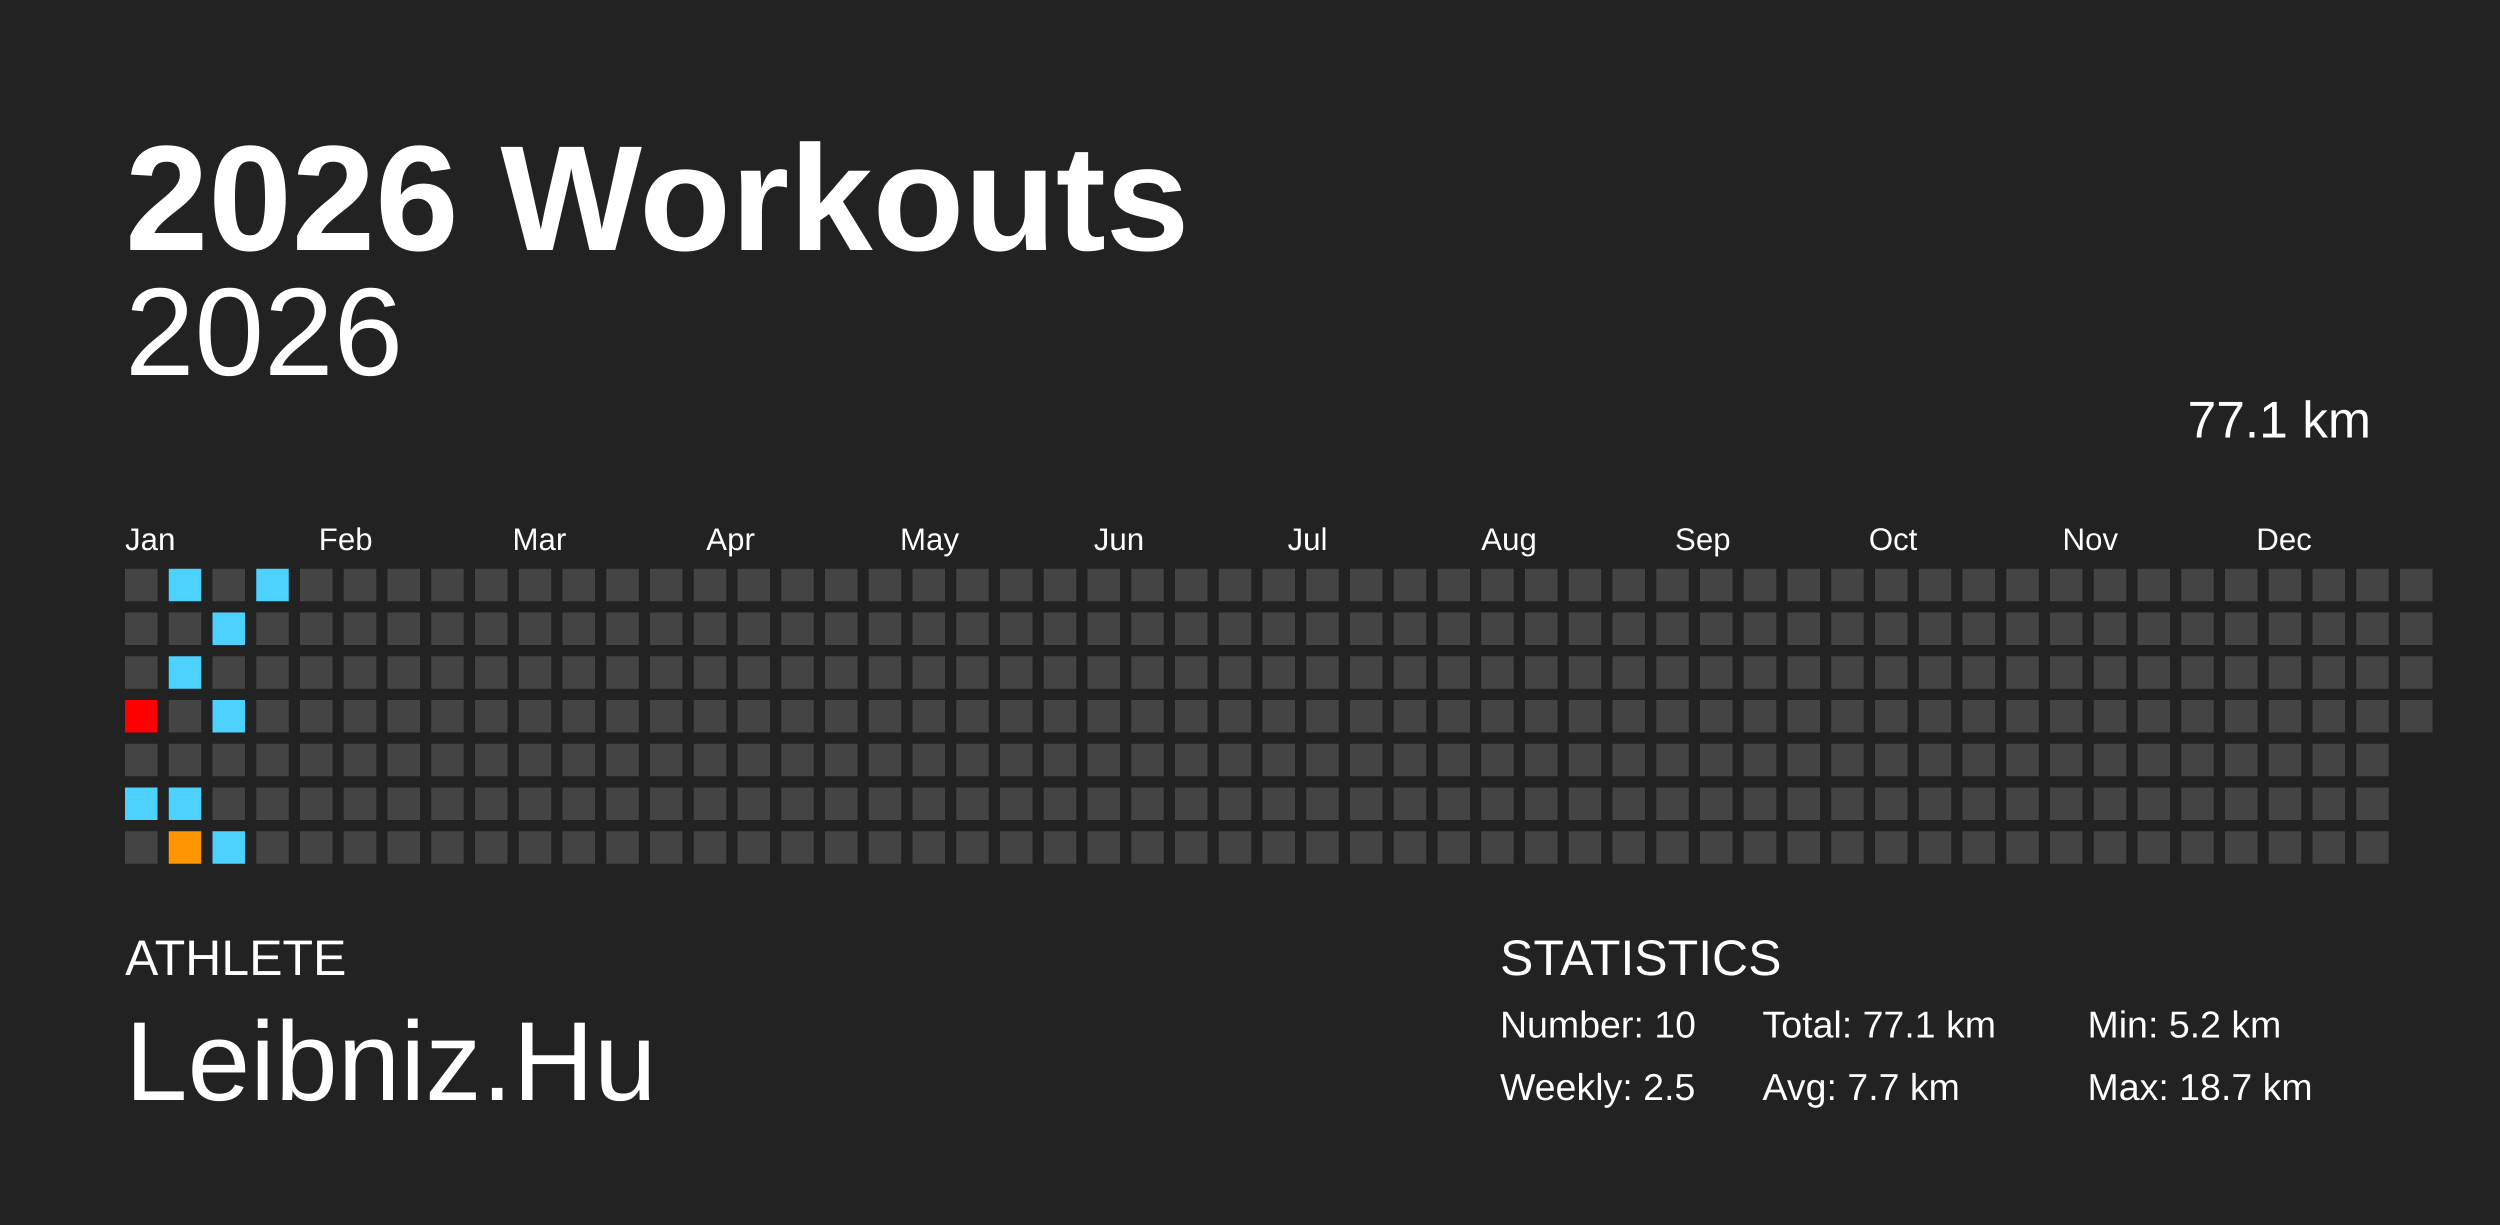
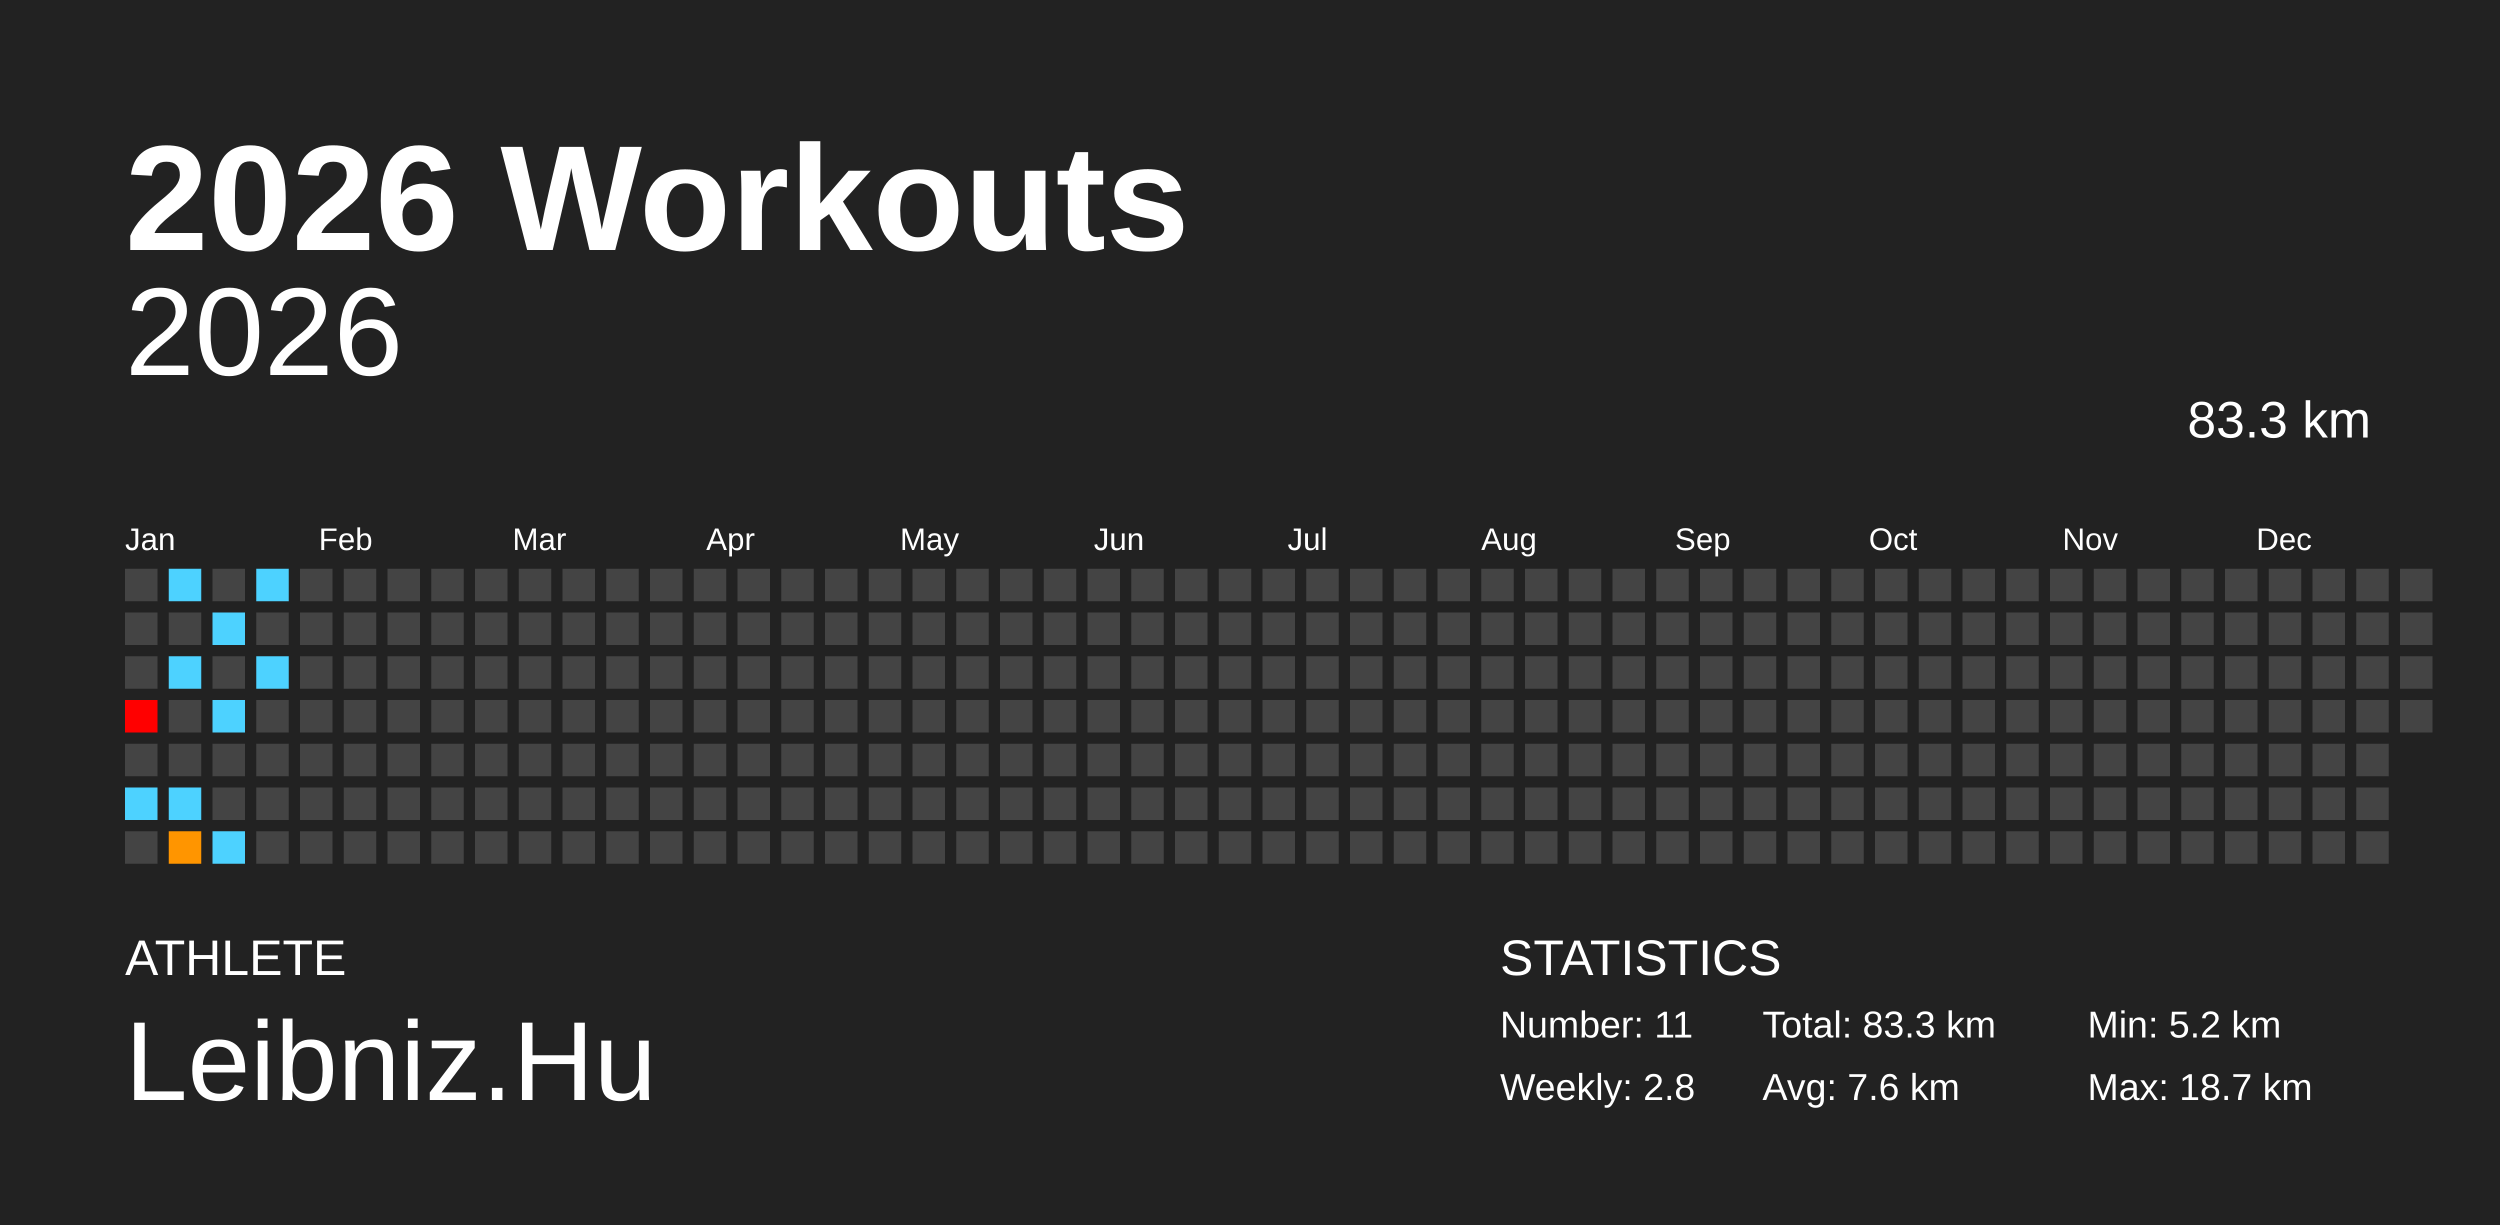
<svg xmlns="http://www.w3.org/2000/svg" baseProfile="full" height="98mm" version="1.1" viewBox="0,0,200,98" width="200mm">
  <defs />
  <rect fill="#222222" height="98" width="200" x="0" y="0" />
  <text fill="#FFFFFF" style="font-size:12px; font-family:Arial; font-weight:bold;" x="10" y="20">2026 Workouts</text>
  <text fill="#FFFFFF" style="font-size:4px; font-family:Arial" x="10" y="78">ATHLETE</text>
  <text fill="#FFFFFF" style="font-size:9px; font-family:Arial" x="10" y="88">Leibniz.Hu</text>
  <text fill="#FFFFFF" style="font-size:4px; font-family:Arial" x="120" y="78">STATISTICS</text>
-   <text fill="#FFFFFF" style="font-size:3px; font-family:Arial" x="120" y="83">Number: 10</text>
-   <text fill="#FFFFFF" style="font-size:3px; font-family:Arial" x="120" y="88">Weekly: 2.5</text>
-   <text fill="#FFFFFF" style="font-size:3px; font-family:Arial" x="141" y="83">Total: 77.1 km</text>
-   <text fill="#FFFFFF" style="font-size:3px; font-family:Arial" x="141" y="88">Avg: 7.7 km</text>
+   <text fill="#FFFFFF" style="font-size:3px; font-family:Arial" x="120" y="83">Number: 11</text>
+   <text fill="#FFFFFF" style="font-size:3px; font-family:Arial" x="120" y="88">Weekly: 2.8</text>
+   <text fill="#FFFFFF" style="font-size:3px; font-family:Arial" x="141" y="83">Total: 83.3 km</text>
+   <text fill="#FFFFFF" style="font-size:3px; font-family:Arial" x="141" y="88">Avg: 7.6 km</text>
  <text fill="#FFFFFF" style="font-size:3px; font-family:Arial" x="167" y="83">Min: 5.2 km</text>
  <text fill="#FFFFFF" style="font-size:3px; font-family:Arial" x="167" y="88">Max: 18.7 km</text>
  <text alignment-baseline="hanging" fill="#FFFFFF" style="font-size:10.0px; font-family:Arial;" x="10" y="30">2026</text>
-   <text alignment-baseline="hanging" fill="#FFFFFF" style="font-size:4.125px; font-family:Arial;" x="175" y="35">77.1 km</text>
+   <text alignment-baseline="hanging" fill="#FFFFFF" style="font-size:4.125px; font-family:Arial;" x="175" y="35">83.3 km</text>
  <text fill="#FFFFFF" style="font-size:2.5px; font-family:Arial" x="10.0" y="44">Jan</text>
  <text fill="#FFFFFF" style="font-size:2.5px; font-family:Arial" x="25.5" y="44">Feb</text>
  <text fill="#FFFFFF" style="font-size:2.5px; font-family:Arial" x="41.0" y="44">Mar</text>
  <text fill="#FFFFFF" style="font-size:2.5px; font-family:Arial" x="56.5" y="44">Apr</text>
  <text fill="#FFFFFF" style="font-size:2.5px; font-family:Arial" x="72.0" y="44">May</text>
  <text fill="#FFFFFF" style="font-size:2.5px; font-family:Arial" x="87.5" y="44">Jun</text>
  <text fill="#FFFFFF" style="font-size:2.5px; font-family:Arial" x="103.0" y="44">Jul</text>
  <text fill="#FFFFFF" style="font-size:2.5px; font-family:Arial" x="118.5" y="44">Aug</text>
  <text fill="#FFFFFF" style="font-size:2.5px; font-family:Arial" x="134.0" y="44">Sep</text>
  <text fill="#FFFFFF" style="font-size:2.5px; font-family:Arial" x="149.5" y="44">Oct</text>
  <text fill="#FFFFFF" style="font-size:2.5px; font-family:Arial" x="165.0" y="44">Nov</text>
  <text fill="#FFFFFF" style="font-size:2.5px; font-family:Arial" x="180.5" y="44">Dec</text>
  <rect fill="#444444" height="2.6" width="2.6" x="10.0" y="45.5" />
  <rect fill="#444444" height="2.6" width="2.6" x="10.0" y="49.0" />
  <rect fill="#444444" height="2.6" width="2.6" x="10.0" y="52.5" />
  <rect fill="#ff0000" height="2.6" width="2.6" x="10.0" y="56.0" />
  <rect fill="#444444" height="2.6" width="2.6" x="10.0" y="59.5" />
  <rect fill="#4dd2ff" height="2.6" width="2.6" x="10.0" y="63.0" />
  <rect fill="#444444" height="2.6" width="2.6" x="10.0" y="66.5" />
  <rect fill="#4dd2ff" height="2.6" width="2.6" x="13.5" y="45.5" />
  <rect fill="#444444" height="2.6" width="2.6" x="13.5" y="49.0" />
  <rect fill="#4dd2ff" height="2.6" width="2.6" x="13.5" y="52.5" />
  <rect fill="#444444" height="2.6" width="2.6" x="13.5" y="56.0" />
  <rect fill="#444444" height="2.6" width="2.6" x="13.5" y="59.5" />
  <rect fill="#4dd2ff" height="2.6" width="2.6" x="13.5" y="63.0" />
  <rect fill="#ff9500" height="2.6" width="2.6" x="13.5" y="66.5" />
  <rect fill="#444444" height="2.6" width="2.6" x="17.0" y="45.5" />
  <rect fill="#4dd2ff" height="2.6" width="2.6" x="17.0" y="49.0" />
  <rect fill="#444444" height="2.6" width="2.6" x="17.0" y="52.5" />
  <rect fill="#4dd2ff" height="2.6" width="2.6" x="17.0" y="56.0" />
  <rect fill="#444444" height="2.6" width="2.6" x="17.0" y="59.5" />
  <rect fill="#444444" height="2.6" width="2.6" x="17.0" y="63.0" />
  <rect fill="#4dd2ff" height="2.6" width="2.6" x="17.0" y="66.5" />
  <rect fill="#4dd2ff" height="2.6" width="2.6" x="20.5" y="45.5" />
  <rect fill="#444444" height="2.6" width="2.6" x="20.5" y="49.0" />
-   <rect fill="#444444" height="2.6" width="2.6" x="20.5" y="52.5" />
+   <rect fill="#4dd2ff" height="2.6" width="2.6" x="20.5" y="52.5" />
  <rect fill="#444444" height="2.6" width="2.6" x="20.5" y="56.0" />
  <rect fill="#444444" height="2.6" width="2.6" x="20.5" y="59.5" />
  <rect fill="#444444" height="2.6" width="2.6" x="20.5" y="63.0" />
  <rect fill="#444444" height="2.6" width="2.6" x="20.5" y="66.5" />
  <rect fill="#444444" height="2.6" width="2.6" x="24.0" y="45.5" />
  <rect fill="#444444" height="2.6" width="2.6" x="24.0" y="49.0" />
  <rect fill="#444444" height="2.6" width="2.6" x="24.0" y="52.5" />
  <rect fill="#444444" height="2.6" width="2.6" x="24.0" y="56.0" />
  <rect fill="#444444" height="2.6" width="2.6" x="24.0" y="59.5" />
  <rect fill="#444444" height="2.6" width="2.6" x="24.0" y="63.0" />
  <rect fill="#444444" height="2.6" width="2.6" x="24.0" y="66.5" />
  <rect fill="#444444" height="2.6" width="2.6" x="27.5" y="45.5" />
  <rect fill="#444444" height="2.6" width="2.6" x="27.5" y="49.0" />
  <rect fill="#444444" height="2.6" width="2.6" x="27.5" y="52.5" />
  <rect fill="#444444" height="2.6" width="2.6" x="27.5" y="56.0" />
  <rect fill="#444444" height="2.6" width="2.6" x="27.5" y="59.5" />
  <rect fill="#444444" height="2.6" width="2.6" x="27.5" y="63.0" />
  <rect fill="#444444" height="2.6" width="2.6" x="27.5" y="66.5" />
  <rect fill="#444444" height="2.6" width="2.6" x="31.0" y="45.5" />
  <rect fill="#444444" height="2.6" width="2.6" x="31.0" y="49.0" />
  <rect fill="#444444" height="2.6" width="2.6" x="31.0" y="52.5" />
  <rect fill="#444444" height="2.6" width="2.6" x="31.0" y="56.0" />
  <rect fill="#444444" height="2.6" width="2.6" x="31.0" y="59.5" />
  <rect fill="#444444" height="2.6" width="2.6" x="31.0" y="63.0" />
  <rect fill="#444444" height="2.6" width="2.6" x="31.0" y="66.5" />
  <rect fill="#444444" height="2.6" width="2.6" x="34.5" y="45.5" />
  <rect fill="#444444" height="2.6" width="2.6" x="34.5" y="49.0" />
  <rect fill="#444444" height="2.6" width="2.6" x="34.5" y="52.5" />
  <rect fill="#444444" height="2.6" width="2.6" x="34.5" y="56.0" />
  <rect fill="#444444" height="2.6" width="2.6" x="34.5" y="59.5" />
  <rect fill="#444444" height="2.6" width="2.6" x="34.5" y="63.0" />
  <rect fill="#444444" height="2.6" width="2.6" x="34.5" y="66.5" />
  <rect fill="#444444" height="2.6" width="2.6" x="38.0" y="45.5" />
  <rect fill="#444444" height="2.6" width="2.6" x="38.0" y="49.0" />
  <rect fill="#444444" height="2.6" width="2.6" x="38.0" y="52.5" />
  <rect fill="#444444" height="2.6" width="2.6" x="38.0" y="56.0" />
  <rect fill="#444444" height="2.6" width="2.6" x="38.0" y="59.5" />
  <rect fill="#444444" height="2.6" width="2.6" x="38.0" y="63.0" />
  <rect fill="#444444" height="2.6" width="2.6" x="38.0" y="66.5" />
  <rect fill="#444444" height="2.6" width="2.6" x="41.5" y="45.5" />
  <rect fill="#444444" height="2.6" width="2.6" x="41.5" y="49.0" />
  <rect fill="#444444" height="2.6" width="2.6" x="41.5" y="52.5" />
  <rect fill="#444444" height="2.6" width="2.6" x="41.5" y="56.0" />
  <rect fill="#444444" height="2.6" width="2.6" x="41.5" y="59.5" />
  <rect fill="#444444" height="2.6" width="2.6" x="41.5" y="63.0" />
  <rect fill="#444444" height="2.6" width="2.6" x="41.5" y="66.5" />
  <rect fill="#444444" height="2.6" width="2.6" x="45.0" y="45.5" />
  <rect fill="#444444" height="2.6" width="2.6" x="45.0" y="49.0" />
  <rect fill="#444444" height="2.6" width="2.6" x="45.0" y="52.5" />
  <rect fill="#444444" height="2.6" width="2.6" x="45.0" y="56.0" />
  <rect fill="#444444" height="2.6" width="2.6" x="45.0" y="59.5" />
  <rect fill="#444444" height="2.6" width="2.6" x="45.0" y="63.0" />
  <rect fill="#444444" height="2.6" width="2.6" x="45.0" y="66.5" />
  <rect fill="#444444" height="2.6" width="2.6" x="48.5" y="45.5" />
  <rect fill="#444444" height="2.6" width="2.6" x="48.5" y="49.0" />
  <rect fill="#444444" height="2.6" width="2.6" x="48.5" y="52.5" />
  <rect fill="#444444" height="2.6" width="2.6" x="48.5" y="56.0" />
  <rect fill="#444444" height="2.6" width="2.6" x="48.5" y="59.5" />
  <rect fill="#444444" height="2.6" width="2.6" x="48.5" y="63.0" />
  <rect fill="#444444" height="2.6" width="2.6" x="48.5" y="66.5" />
  <rect fill="#444444" height="2.6" width="2.6" x="52.0" y="45.5" />
  <rect fill="#444444" height="2.6" width="2.6" x="52.0" y="49.0" />
  <rect fill="#444444" height="2.6" width="2.6" x="52.0" y="52.5" />
  <rect fill="#444444" height="2.6" width="2.6" x="52.0" y="56.0" />
  <rect fill="#444444" height="2.6" width="2.6" x="52.0" y="59.5" />
  <rect fill="#444444" height="2.6" width="2.6" x="52.0" y="63.0" />
  <rect fill="#444444" height="2.6" width="2.6" x="52.0" y="66.5" />
  <rect fill="#444444" height="2.6" width="2.6" x="55.5" y="45.5" />
  <rect fill="#444444" height="2.6" width="2.6" x="55.5" y="49.0" />
  <rect fill="#444444" height="2.6" width="2.6" x="55.5" y="52.5" />
  <rect fill="#444444" height="2.6" width="2.6" x="55.5" y="56.0" />
  <rect fill="#444444" height="2.6" width="2.6" x="55.5" y="59.5" />
  <rect fill="#444444" height="2.6" width="2.6" x="55.5" y="63.0" />
  <rect fill="#444444" height="2.6" width="2.6" x="55.5" y="66.5" />
  <rect fill="#444444" height="2.6" width="2.6" x="59.0" y="45.5" />
  <rect fill="#444444" height="2.6" width="2.6" x="59.0" y="49.0" />
  <rect fill="#444444" height="2.6" width="2.6" x="59.0" y="52.5" />
  <rect fill="#444444" height="2.6" width="2.6" x="59.0" y="56.0" />
  <rect fill="#444444" height="2.6" width="2.6" x="59.0" y="59.5" />
  <rect fill="#444444" height="2.6" width="2.6" x="59.0" y="63.0" />
  <rect fill="#444444" height="2.6" width="2.6" x="59.0" y="66.5" />
  <rect fill="#444444" height="2.6" width="2.6" x="62.5" y="45.5" />
  <rect fill="#444444" height="2.6" width="2.6" x="62.5" y="49.0" />
  <rect fill="#444444" height="2.6" width="2.6" x="62.5" y="52.5" />
  <rect fill="#444444" height="2.6" width="2.6" x="62.5" y="56.0" />
  <rect fill="#444444" height="2.6" width="2.6" x="62.5" y="59.5" />
  <rect fill="#444444" height="2.6" width="2.6" x="62.5" y="63.0" />
  <rect fill="#444444" height="2.6" width="2.6" x="62.5" y="66.5" />
  <rect fill="#444444" height="2.6" width="2.6" x="66.0" y="45.5" />
  <rect fill="#444444" height="2.6" width="2.6" x="66.0" y="49.0" />
  <rect fill="#444444" height="2.6" width="2.6" x="66.0" y="52.5" />
  <rect fill="#444444" height="2.6" width="2.6" x="66.0" y="56.0" />
  <rect fill="#444444" height="2.6" width="2.6" x="66.0" y="59.5" />
  <rect fill="#444444" height="2.6" width="2.6" x="66.0" y="63.0" />
  <rect fill="#444444" height="2.6" width="2.6" x="66.0" y="66.5" />
  <rect fill="#444444" height="2.6" width="2.6" x="69.5" y="45.5" />
  <rect fill="#444444" height="2.6" width="2.6" x="69.5" y="49.0" />
  <rect fill="#444444" height="2.6" width="2.6" x="69.5" y="52.5" />
  <rect fill="#444444" height="2.6" width="2.6" x="69.5" y="56.0" />
  <rect fill="#444444" height="2.6" width="2.6" x="69.5" y="59.5" />
  <rect fill="#444444" height="2.6" width="2.6" x="69.5" y="63.0" />
  <rect fill="#444444" height="2.6" width="2.6" x="69.5" y="66.5" />
  <rect fill="#444444" height="2.6" width="2.6" x="73.0" y="45.5" />
  <rect fill="#444444" height="2.6" width="2.6" x="73.0" y="49.0" />
  <rect fill="#444444" height="2.6" width="2.6" x="73.0" y="52.5" />
  <rect fill="#444444" height="2.6" width="2.6" x="73.0" y="56.0" />
  <rect fill="#444444" height="2.6" width="2.6" x="73.0" y="59.5" />
  <rect fill="#444444" height="2.6" width="2.6" x="73.0" y="63.0" />
  <rect fill="#444444" height="2.6" width="2.6" x="73.0" y="66.5" />
  <rect fill="#444444" height="2.6" width="2.6" x="76.5" y="45.5" />
  <rect fill="#444444" height="2.6" width="2.6" x="76.5" y="49.0" />
  <rect fill="#444444" height="2.6" width="2.6" x="76.5" y="52.5" />
  <rect fill="#444444" height="2.6" width="2.6" x="76.5" y="56.0" />
  <rect fill="#444444" height="2.6" width="2.6" x="76.5" y="59.5" />
  <rect fill="#444444" height="2.6" width="2.6" x="76.5" y="63.0" />
  <rect fill="#444444" height="2.6" width="2.6" x="76.5" y="66.5" />
  <rect fill="#444444" height="2.6" width="2.6" x="80.0" y="45.5" />
  <rect fill="#444444" height="2.6" width="2.6" x="80.0" y="49.0" />
  <rect fill="#444444" height="2.6" width="2.6" x="80.0" y="52.5" />
  <rect fill="#444444" height="2.6" width="2.6" x="80.0" y="56.0" />
  <rect fill="#444444" height="2.6" width="2.6" x="80.0" y="59.5" />
  <rect fill="#444444" height="2.6" width="2.6" x="80.0" y="63.0" />
  <rect fill="#444444" height="2.6" width="2.6" x="80.0" y="66.5" />
  <rect fill="#444444" height="2.6" width="2.6" x="83.5" y="45.5" />
  <rect fill="#444444" height="2.6" width="2.6" x="83.5" y="49.0" />
  <rect fill="#444444" height="2.6" width="2.6" x="83.5" y="52.5" />
  <rect fill="#444444" height="2.6" width="2.6" x="83.5" y="56.0" />
  <rect fill="#444444" height="2.6" width="2.6" x="83.5" y="59.5" />
  <rect fill="#444444" height="2.6" width="2.6" x="83.5" y="63.0" />
  <rect fill="#444444" height="2.6" width="2.6" x="83.5" y="66.5" />
  <rect fill="#444444" height="2.6" width="2.6" x="87.0" y="45.5" />
  <rect fill="#444444" height="2.6" width="2.6" x="87.0" y="49.0" />
  <rect fill="#444444" height="2.6" width="2.6" x="87.0" y="52.5" />
  <rect fill="#444444" height="2.6" width="2.6" x="87.0" y="56.0" />
  <rect fill="#444444" height="2.6" width="2.6" x="87.0" y="59.5" />
  <rect fill="#444444" height="2.6" width="2.6" x="87.0" y="63.0" />
  <rect fill="#444444" height="2.6" width="2.6" x="87.0" y="66.5" />
  <rect fill="#444444" height="2.6" width="2.6" x="90.5" y="45.5" />
  <rect fill="#444444" height="2.6" width="2.6" x="90.5" y="49.0" />
  <rect fill="#444444" height="2.6" width="2.6" x="90.5" y="52.5" />
  <rect fill="#444444" height="2.6" width="2.6" x="90.5" y="56.0" />
  <rect fill="#444444" height="2.6" width="2.6" x="90.5" y="59.5" />
  <rect fill="#444444" height="2.6" width="2.6" x="90.5" y="63.0" />
  <rect fill="#444444" height="2.6" width="2.6" x="90.5" y="66.5" />
  <rect fill="#444444" height="2.6" width="2.6" x="94.0" y="45.5" />
  <rect fill="#444444" height="2.6" width="2.6" x="94.0" y="49.0" />
  <rect fill="#444444" height="2.6" width="2.6" x="94.0" y="52.5" />
  <rect fill="#444444" height="2.6" width="2.6" x="94.0" y="56.0" />
  <rect fill="#444444" height="2.6" width="2.6" x="94.0" y="59.5" />
  <rect fill="#444444" height="2.6" width="2.6" x="94.0" y="63.0" />
  <rect fill="#444444" height="2.6" width="2.6" x="94.0" y="66.5" />
  <rect fill="#444444" height="2.6" width="2.6" x="97.5" y="45.5" />
  <rect fill="#444444" height="2.6" width="2.6" x="97.5" y="49.0" />
  <rect fill="#444444" height="2.6" width="2.6" x="97.5" y="52.5" />
  <rect fill="#444444" height="2.6" width="2.6" x="97.5" y="56.0" />
  <rect fill="#444444" height="2.6" width="2.6" x="97.5" y="59.5" />
  <rect fill="#444444" height="2.6" width="2.6" x="97.5" y="63.0" />
  <rect fill="#444444" height="2.6" width="2.6" x="97.5" y="66.5" />
  <rect fill="#444444" height="2.6" width="2.6" x="101.0" y="45.5" />
  <rect fill="#444444" height="2.6" width="2.6" x="101.0" y="49.0" />
  <rect fill="#444444" height="2.6" width="2.6" x="101.0" y="52.5" />
  <rect fill="#444444" height="2.6" width="2.6" x="101.0" y="56.0" />
  <rect fill="#444444" height="2.6" width="2.6" x="101.0" y="59.5" />
  <rect fill="#444444" height="2.6" width="2.6" x="101.0" y="63.0" />
  <rect fill="#444444" height="2.6" width="2.6" x="101.0" y="66.5" />
  <rect fill="#444444" height="2.6" width="2.6" x="104.5" y="45.5" />
  <rect fill="#444444" height="2.6" width="2.6" x="104.5" y="49.0" />
  <rect fill="#444444" height="2.6" width="2.6" x="104.5" y="52.5" />
  <rect fill="#444444" height="2.6" width="2.6" x="104.5" y="56.0" />
  <rect fill="#444444" height="2.6" width="2.6" x="104.5" y="59.5" />
  <rect fill="#444444" height="2.6" width="2.6" x="104.5" y="63.0" />
  <rect fill="#444444" height="2.6" width="2.6" x="104.5" y="66.5" />
  <rect fill="#444444" height="2.6" width="2.6" x="108.0" y="45.5" />
  <rect fill="#444444" height="2.6" width="2.6" x="108.0" y="49.0" />
  <rect fill="#444444" height="2.6" width="2.6" x="108.0" y="52.5" />
  <rect fill="#444444" height="2.6" width="2.6" x="108.0" y="56.0" />
  <rect fill="#444444" height="2.6" width="2.6" x="108.0" y="59.5" />
  <rect fill="#444444" height="2.6" width="2.6" x="108.0" y="63.0" />
  <rect fill="#444444" height="2.6" width="2.6" x="108.0" y="66.5" />
  <rect fill="#444444" height="2.6" width="2.6" x="111.5" y="45.5" />
  <rect fill="#444444" height="2.6" width="2.6" x="111.5" y="49.0" />
  <rect fill="#444444" height="2.6" width="2.6" x="111.5" y="52.5" />
  <rect fill="#444444" height="2.6" width="2.6" x="111.5" y="56.0" />
  <rect fill="#444444" height="2.6" width="2.6" x="111.5" y="59.5" />
  <rect fill="#444444" height="2.6" width="2.6" x="111.5" y="63.0" />
  <rect fill="#444444" height="2.6" width="2.6" x="111.5" y="66.5" />
  <rect fill="#444444" height="2.6" width="2.6" x="115.0" y="45.5" />
  <rect fill="#444444" height="2.6" width="2.6" x="115.0" y="49.0" />
  <rect fill="#444444" height="2.6" width="2.6" x="115.0" y="52.5" />
  <rect fill="#444444" height="2.6" width="2.6" x="115.0" y="56.0" />
  <rect fill="#444444" height="2.6" width="2.6" x="115.0" y="59.5" />
  <rect fill="#444444" height="2.6" width="2.6" x="115.0" y="63.0" />
  <rect fill="#444444" height="2.6" width="2.6" x="115.0" y="66.5" />
  <rect fill="#444444" height="2.6" width="2.6" x="118.5" y="45.5" />
  <rect fill="#444444" height="2.6" width="2.6" x="118.5" y="49.0" />
  <rect fill="#444444" height="2.6" width="2.6" x="118.5" y="52.5" />
  <rect fill="#444444" height="2.6" width="2.6" x="118.5" y="56.0" />
  <rect fill="#444444" height="2.6" width="2.6" x="118.5" y="59.5" />
  <rect fill="#444444" height="2.6" width="2.6" x="118.5" y="63.0" />
  <rect fill="#444444" height="2.6" width="2.6" x="118.5" y="66.5" />
  <rect fill="#444444" height="2.6" width="2.6" x="122.0" y="45.5" />
  <rect fill="#444444" height="2.6" width="2.6" x="122.0" y="49.0" />
  <rect fill="#444444" height="2.6" width="2.6" x="122.0" y="52.5" />
  <rect fill="#444444" height="2.6" width="2.6" x="122.0" y="56.0" />
  <rect fill="#444444" height="2.6" width="2.6" x="122.0" y="59.5" />
  <rect fill="#444444" height="2.6" width="2.6" x="122.0" y="63.0" />
  <rect fill="#444444" height="2.6" width="2.6" x="122.0" y="66.5" />
  <rect fill="#444444" height="2.6" width="2.6" x="125.5" y="45.5" />
  <rect fill="#444444" height="2.6" width="2.6" x="125.5" y="49.0" />
  <rect fill="#444444" height="2.6" width="2.6" x="125.5" y="52.5" />
  <rect fill="#444444" height="2.6" width="2.6" x="125.5" y="56.0" />
  <rect fill="#444444" height="2.6" width="2.6" x="125.5" y="59.5" />
  <rect fill="#444444" height="2.6" width="2.6" x="125.5" y="63.0" />
  <rect fill="#444444" height="2.6" width="2.6" x="125.5" y="66.5" />
  <rect fill="#444444" height="2.6" width="2.6" x="129.0" y="45.5" />
  <rect fill="#444444" height="2.6" width="2.6" x="129.0" y="49.0" />
  <rect fill="#444444" height="2.6" width="2.6" x="129.0" y="52.5" />
  <rect fill="#444444" height="2.6" width="2.6" x="129.0" y="56.0" />
  <rect fill="#444444" height="2.6" width="2.6" x="129.0" y="59.5" />
  <rect fill="#444444" height="2.6" width="2.6" x="129.0" y="63.0" />
  <rect fill="#444444" height="2.6" width="2.6" x="129.0" y="66.5" />
  <rect fill="#444444" height="2.6" width="2.6" x="132.5" y="45.5" />
  <rect fill="#444444" height="2.6" width="2.6" x="132.5" y="49.0" />
  <rect fill="#444444" height="2.6" width="2.6" x="132.5" y="52.5" />
  <rect fill="#444444" height="2.6" width="2.6" x="132.5" y="56.0" />
  <rect fill="#444444" height="2.6" width="2.6" x="132.5" y="59.5" />
  <rect fill="#444444" height="2.6" width="2.6" x="132.5" y="63.0" />
  <rect fill="#444444" height="2.6" width="2.6" x="132.5" y="66.5" />
  <rect fill="#444444" height="2.6" width="2.6" x="136.0" y="45.5" />
  <rect fill="#444444" height="2.6" width="2.6" x="136.0" y="49.0" />
  <rect fill="#444444" height="2.6" width="2.6" x="136.0" y="52.5" />
  <rect fill="#444444" height="2.6" width="2.6" x="136.0" y="56.0" />
  <rect fill="#444444" height="2.6" width="2.6" x="136.0" y="59.5" />
  <rect fill="#444444" height="2.6" width="2.6" x="136.0" y="63.0" />
  <rect fill="#444444" height="2.6" width="2.6" x="136.0" y="66.5" />
  <rect fill="#444444" height="2.6" width="2.6" x="139.5" y="45.5" />
  <rect fill="#444444" height="2.6" width="2.6" x="139.5" y="49.0" />
  <rect fill="#444444" height="2.6" width="2.6" x="139.5" y="52.5" />
  <rect fill="#444444" height="2.6" width="2.6" x="139.5" y="56.0" />
  <rect fill="#444444" height="2.6" width="2.6" x="139.5" y="59.5" />
  <rect fill="#444444" height="2.6" width="2.6" x="139.5" y="63.0" />
  <rect fill="#444444" height="2.6" width="2.6" x="139.5" y="66.5" />
  <rect fill="#444444" height="2.6" width="2.6" x="143.0" y="45.5" />
  <rect fill="#444444" height="2.6" width="2.6" x="143.0" y="49.0" />
  <rect fill="#444444" height="2.6" width="2.6" x="143.0" y="52.5" />
  <rect fill="#444444" height="2.6" width="2.6" x="143.0" y="56.0" />
  <rect fill="#444444" height="2.6" width="2.6" x="143.0" y="59.5" />
  <rect fill="#444444" height="2.6" width="2.6" x="143.0" y="63.0" />
  <rect fill="#444444" height="2.6" width="2.6" x="143.0" y="66.5" />
  <rect fill="#444444" height="2.6" width="2.6" x="146.5" y="45.5" />
  <rect fill="#444444" height="2.6" width="2.6" x="146.5" y="49.0" />
  <rect fill="#444444" height="2.6" width="2.6" x="146.5" y="52.5" />
  <rect fill="#444444" height="2.6" width="2.6" x="146.5" y="56.0" />
  <rect fill="#444444" height="2.6" width="2.6" x="146.5" y="59.5" />
  <rect fill="#444444" height="2.6" width="2.6" x="146.5" y="63.0" />
  <rect fill="#444444" height="2.6" width="2.6" x="146.5" y="66.5" />
  <rect fill="#444444" height="2.6" width="2.6" x="150.0" y="45.5" />
  <rect fill="#444444" height="2.6" width="2.6" x="150.0" y="49.0" />
  <rect fill="#444444" height="2.6" width="2.6" x="150.0" y="52.5" />
  <rect fill="#444444" height="2.6" width="2.6" x="150.0" y="56.0" />
  <rect fill="#444444" height="2.6" width="2.6" x="150.0" y="59.5" />
  <rect fill="#444444" height="2.6" width="2.6" x="150.0" y="63.0" />
  <rect fill="#444444" height="2.6" width="2.6" x="150.0" y="66.5" />
  <rect fill="#444444" height="2.6" width="2.6" x="153.5" y="45.5" />
  <rect fill="#444444" height="2.6" width="2.6" x="153.5" y="49.0" />
  <rect fill="#444444" height="2.6" width="2.6" x="153.5" y="52.5" />
  <rect fill="#444444" height="2.6" width="2.6" x="153.5" y="56.0" />
  <rect fill="#444444" height="2.6" width="2.6" x="153.5" y="59.5" />
  <rect fill="#444444" height="2.6" width="2.6" x="153.5" y="63.0" />
  <rect fill="#444444" height="2.6" width="2.6" x="153.5" y="66.5" />
  <rect fill="#444444" height="2.6" width="2.6" x="157.0" y="45.5" />
  <rect fill="#444444" height="2.6" width="2.6" x="157.0" y="49.0" />
  <rect fill="#444444" height="2.6" width="2.6" x="157.0" y="52.5" />
  <rect fill="#444444" height="2.6" width="2.6" x="157.0" y="56.0" />
  <rect fill="#444444" height="2.6" width="2.6" x="157.0" y="59.5" />
  <rect fill="#444444" height="2.6" width="2.6" x="157.0" y="63.0" />
  <rect fill="#444444" height="2.6" width="2.6" x="157.0" y="66.5" />
  <rect fill="#444444" height="2.6" width="2.6" x="160.5" y="45.5" />
  <rect fill="#444444" height="2.6" width="2.6" x="160.5" y="49.0" />
  <rect fill="#444444" height="2.6" width="2.6" x="160.5" y="52.5" />
  <rect fill="#444444" height="2.6" width="2.6" x="160.5" y="56.0" />
  <rect fill="#444444" height="2.6" width="2.6" x="160.5" y="59.5" />
  <rect fill="#444444" height="2.6" width="2.6" x="160.5" y="63.0" />
  <rect fill="#444444" height="2.6" width="2.6" x="160.5" y="66.5" />
  <rect fill="#444444" height="2.6" width="2.6" x="164.0" y="45.5" />
  <rect fill="#444444" height="2.6" width="2.6" x="164.0" y="49.0" />
  <rect fill="#444444" height="2.6" width="2.6" x="164.0" y="52.5" />
  <rect fill="#444444" height="2.6" width="2.6" x="164.0" y="56.0" />
  <rect fill="#444444" height="2.6" width="2.6" x="164.0" y="59.5" />
  <rect fill="#444444" height="2.6" width="2.6" x="164.0" y="63.0" />
  <rect fill="#444444" height="2.6" width="2.6" x="164.0" y="66.5" />
  <rect fill="#444444" height="2.6" width="2.6" x="167.5" y="45.5" />
  <rect fill="#444444" height="2.6" width="2.6" x="167.5" y="49.0" />
  <rect fill="#444444" height="2.6" width="2.6" x="167.5" y="52.5" />
  <rect fill="#444444" height="2.6" width="2.6" x="167.5" y="56.0" />
  <rect fill="#444444" height="2.6" width="2.6" x="167.5" y="59.5" />
  <rect fill="#444444" height="2.6" width="2.6" x="167.5" y="63.0" />
  <rect fill="#444444" height="2.6" width="2.6" x="167.5" y="66.5" />
  <rect fill="#444444" height="2.6" width="2.6" x="171.0" y="45.5" />
  <rect fill="#444444" height="2.6" width="2.6" x="171.0" y="49.0" />
  <rect fill="#444444" height="2.6" width="2.6" x="171.0" y="52.5" />
  <rect fill="#444444" height="2.6" width="2.6" x="171.0" y="56.0" />
  <rect fill="#444444" height="2.6" width="2.6" x="171.0" y="59.5" />
  <rect fill="#444444" height="2.6" width="2.6" x="171.0" y="63.0" />
  <rect fill="#444444" height="2.6" width="2.6" x="171.0" y="66.5" />
  <rect fill="#444444" height="2.6" width="2.6" x="174.5" y="45.5" />
  <rect fill="#444444" height="2.6" width="2.6" x="174.5" y="49.0" />
  <rect fill="#444444" height="2.6" width="2.6" x="174.5" y="52.5" />
  <rect fill="#444444" height="2.6" width="2.6" x="174.5" y="56.0" />
  <rect fill="#444444" height="2.6" width="2.6" x="174.5" y="59.5" />
  <rect fill="#444444" height="2.6" width="2.6" x="174.5" y="63.0" />
  <rect fill="#444444" height="2.6" width="2.6" x="174.5" y="66.5" />
  <rect fill="#444444" height="2.6" width="2.6" x="178.0" y="45.5" />
  <rect fill="#444444" height="2.6" width="2.6" x="178.0" y="49.0" />
  <rect fill="#444444" height="2.6" width="2.6" x="178.0" y="52.5" />
  <rect fill="#444444" height="2.6" width="2.6" x="178.0" y="56.0" />
  <rect fill="#444444" height="2.6" width="2.6" x="178.0" y="59.5" />
  <rect fill="#444444" height="2.6" width="2.6" x="178.0" y="63.0" />
  <rect fill="#444444" height="2.6" width="2.6" x="178.0" y="66.5" />
  <rect fill="#444444" height="2.6" width="2.6" x="181.5" y="45.5" />
  <rect fill="#444444" height="2.6" width="2.6" x="181.5" y="49.0" />
  <rect fill="#444444" height="2.6" width="2.6" x="181.5" y="52.5" />
  <rect fill="#444444" height="2.6" width="2.6" x="181.5" y="56.0" />
  <rect fill="#444444" height="2.6" width="2.6" x="181.5" y="59.5" />
  <rect fill="#444444" height="2.6" width="2.6" x="181.5" y="63.0" />
  <rect fill="#444444" height="2.6" width="2.6" x="181.5" y="66.5" />
  <rect fill="#444444" height="2.6" width="2.6" x="185.0" y="45.5" />
  <rect fill="#444444" height="2.6" width="2.6" x="185.0" y="49.0" />
  <rect fill="#444444" height="2.6" width="2.6" x="185.0" y="52.5" />
  <rect fill="#444444" height="2.6" width="2.6" x="185.0" y="56.0" />
  <rect fill="#444444" height="2.6" width="2.6" x="185.0" y="59.5" />
  <rect fill="#444444" height="2.6" width="2.6" x="185.0" y="63.0" />
  <rect fill="#444444" height="2.6" width="2.6" x="185.0" y="66.5" />
  <rect fill="#444444" height="2.6" width="2.6" x="188.5" y="45.5" />
  <rect fill="#444444" height="2.6" width="2.6" x="188.5" y="49.0" />
  <rect fill="#444444" height="2.6" width="2.6" x="188.5" y="52.5" />
  <rect fill="#444444" height="2.6" width="2.6" x="188.5" y="56.0" />
  <rect fill="#444444" height="2.6" width="2.6" x="188.5" y="59.5" />
  <rect fill="#444444" height="2.6" width="2.6" x="188.5" y="63.0" />
  <rect fill="#444444" height="2.6" width="2.6" x="188.5" y="66.5" />
  <rect fill="#444444" height="2.6" width="2.6" x="192.0" y="45.5" />
  <rect fill="#444444" height="2.6" width="2.6" x="192.0" y="49.0" />
  <rect fill="#444444" height="2.6" width="2.6" x="192.0" y="52.5" />
  <rect fill="#444444" height="2.6" width="2.6" x="192.0" y="56.0" />
</svg>
